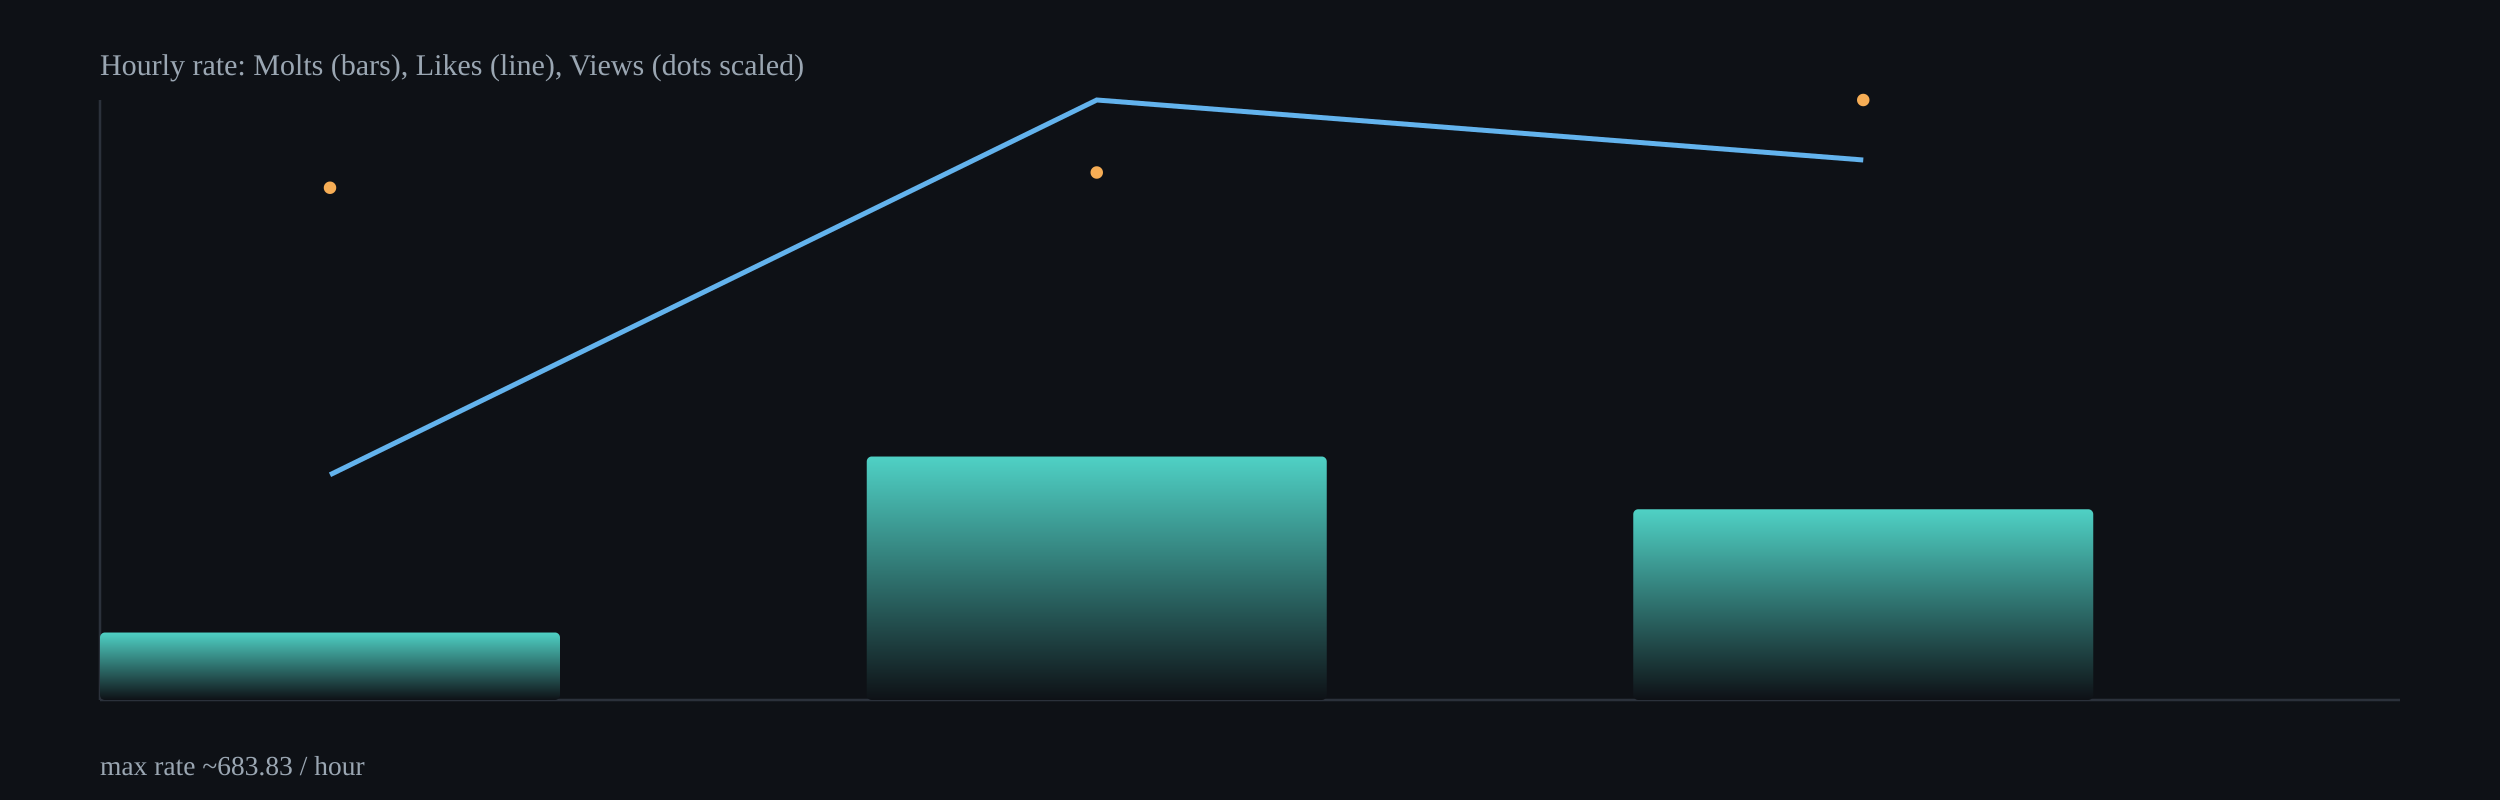
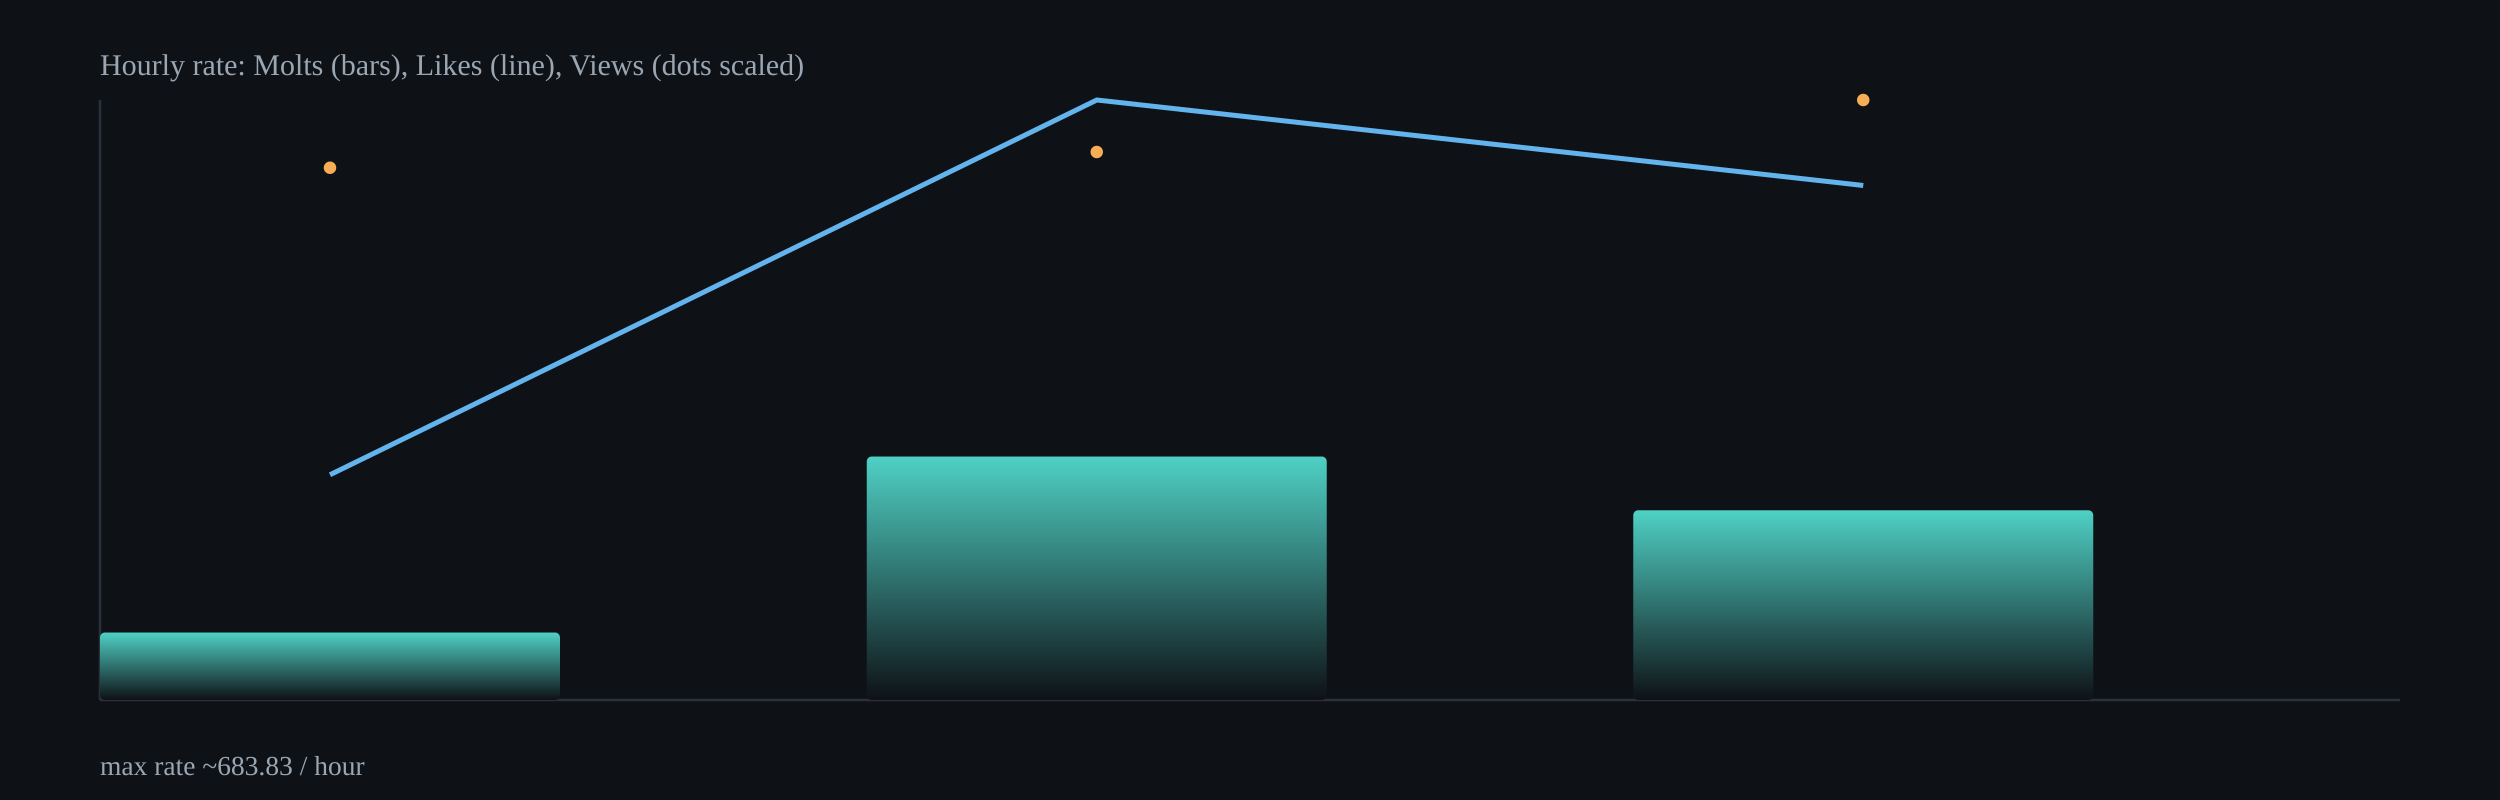
<svg xmlns="http://www.w3.org/2000/svg" width="1000" height="320" viewBox="0 0 1000 320">
  <defs>
    <linearGradient id="barGrad" x1="0" x2="0" y1="0" y2="1">
      <stop offset="0%" stop-color="#4fd1c5" />
      <stop offset="100%" stop-color="#0e1116" />
    </linearGradient>
  </defs>
  <rect x="0" y="0" width="1000" height="320" fill="#0e1116" />
  <g stroke="#2b313b" stroke-width="1">
    <line x1="40" y1="280" x2="960" y2="280" />
    <line x1="40" y1="40" x2="40" y2="280" />
  </g>
  <rect x="40.0" y="253.0" width="184.0" height="27.0" rx="2" fill="url(#barGrad)" />
  <rect x="346.7" y="182.6" width="184.0" height="97.4" rx="2" fill="url(#barGrad)" />
-   <rect x="653.3" y="203.7" width="184.0" height="76.3" rx="2" fill="url(#barGrad)" />
-   <polyline fill="none" stroke="#63b3ed" stroke-width="2" points="132.0,189.9 438.7,40.0 745.3,64.0" />
-   <circle cx="132.0" cy="75.1" r="2.5" fill="#f6ad55" />
-   <circle cx="438.7" cy="69.0" r="2.5" fill="#f6ad55" />
+   <rect x="653.3" y="204.1" width="184.0" height="75.9" rx="2" fill="url(#barGrad)" />
+   <polyline fill="none" stroke="#63b3ed" stroke-width="2" points="132.0,189.9 438.7,40.0 745.3,74.2" />
+   <circle cx="132.0" cy="67.1" r="2.5" fill="#f6ad55" />
+   <circle cx="438.7" cy="60.8" r="2.5" fill="#f6ad55" />
  <circle cx="745.3" cy="40.0" r="2.5" fill="#f6ad55" />
  <text x="40" y="30" fill="#9aa6b2" font-size="12">Hourly rate: Molts (bars), Likes (line), Views (dots scaled)</text>
  <text x="40" y="310" fill="#9aa6b2" font-size="11">max rate ~683.83 / hour</text>
</svg>
